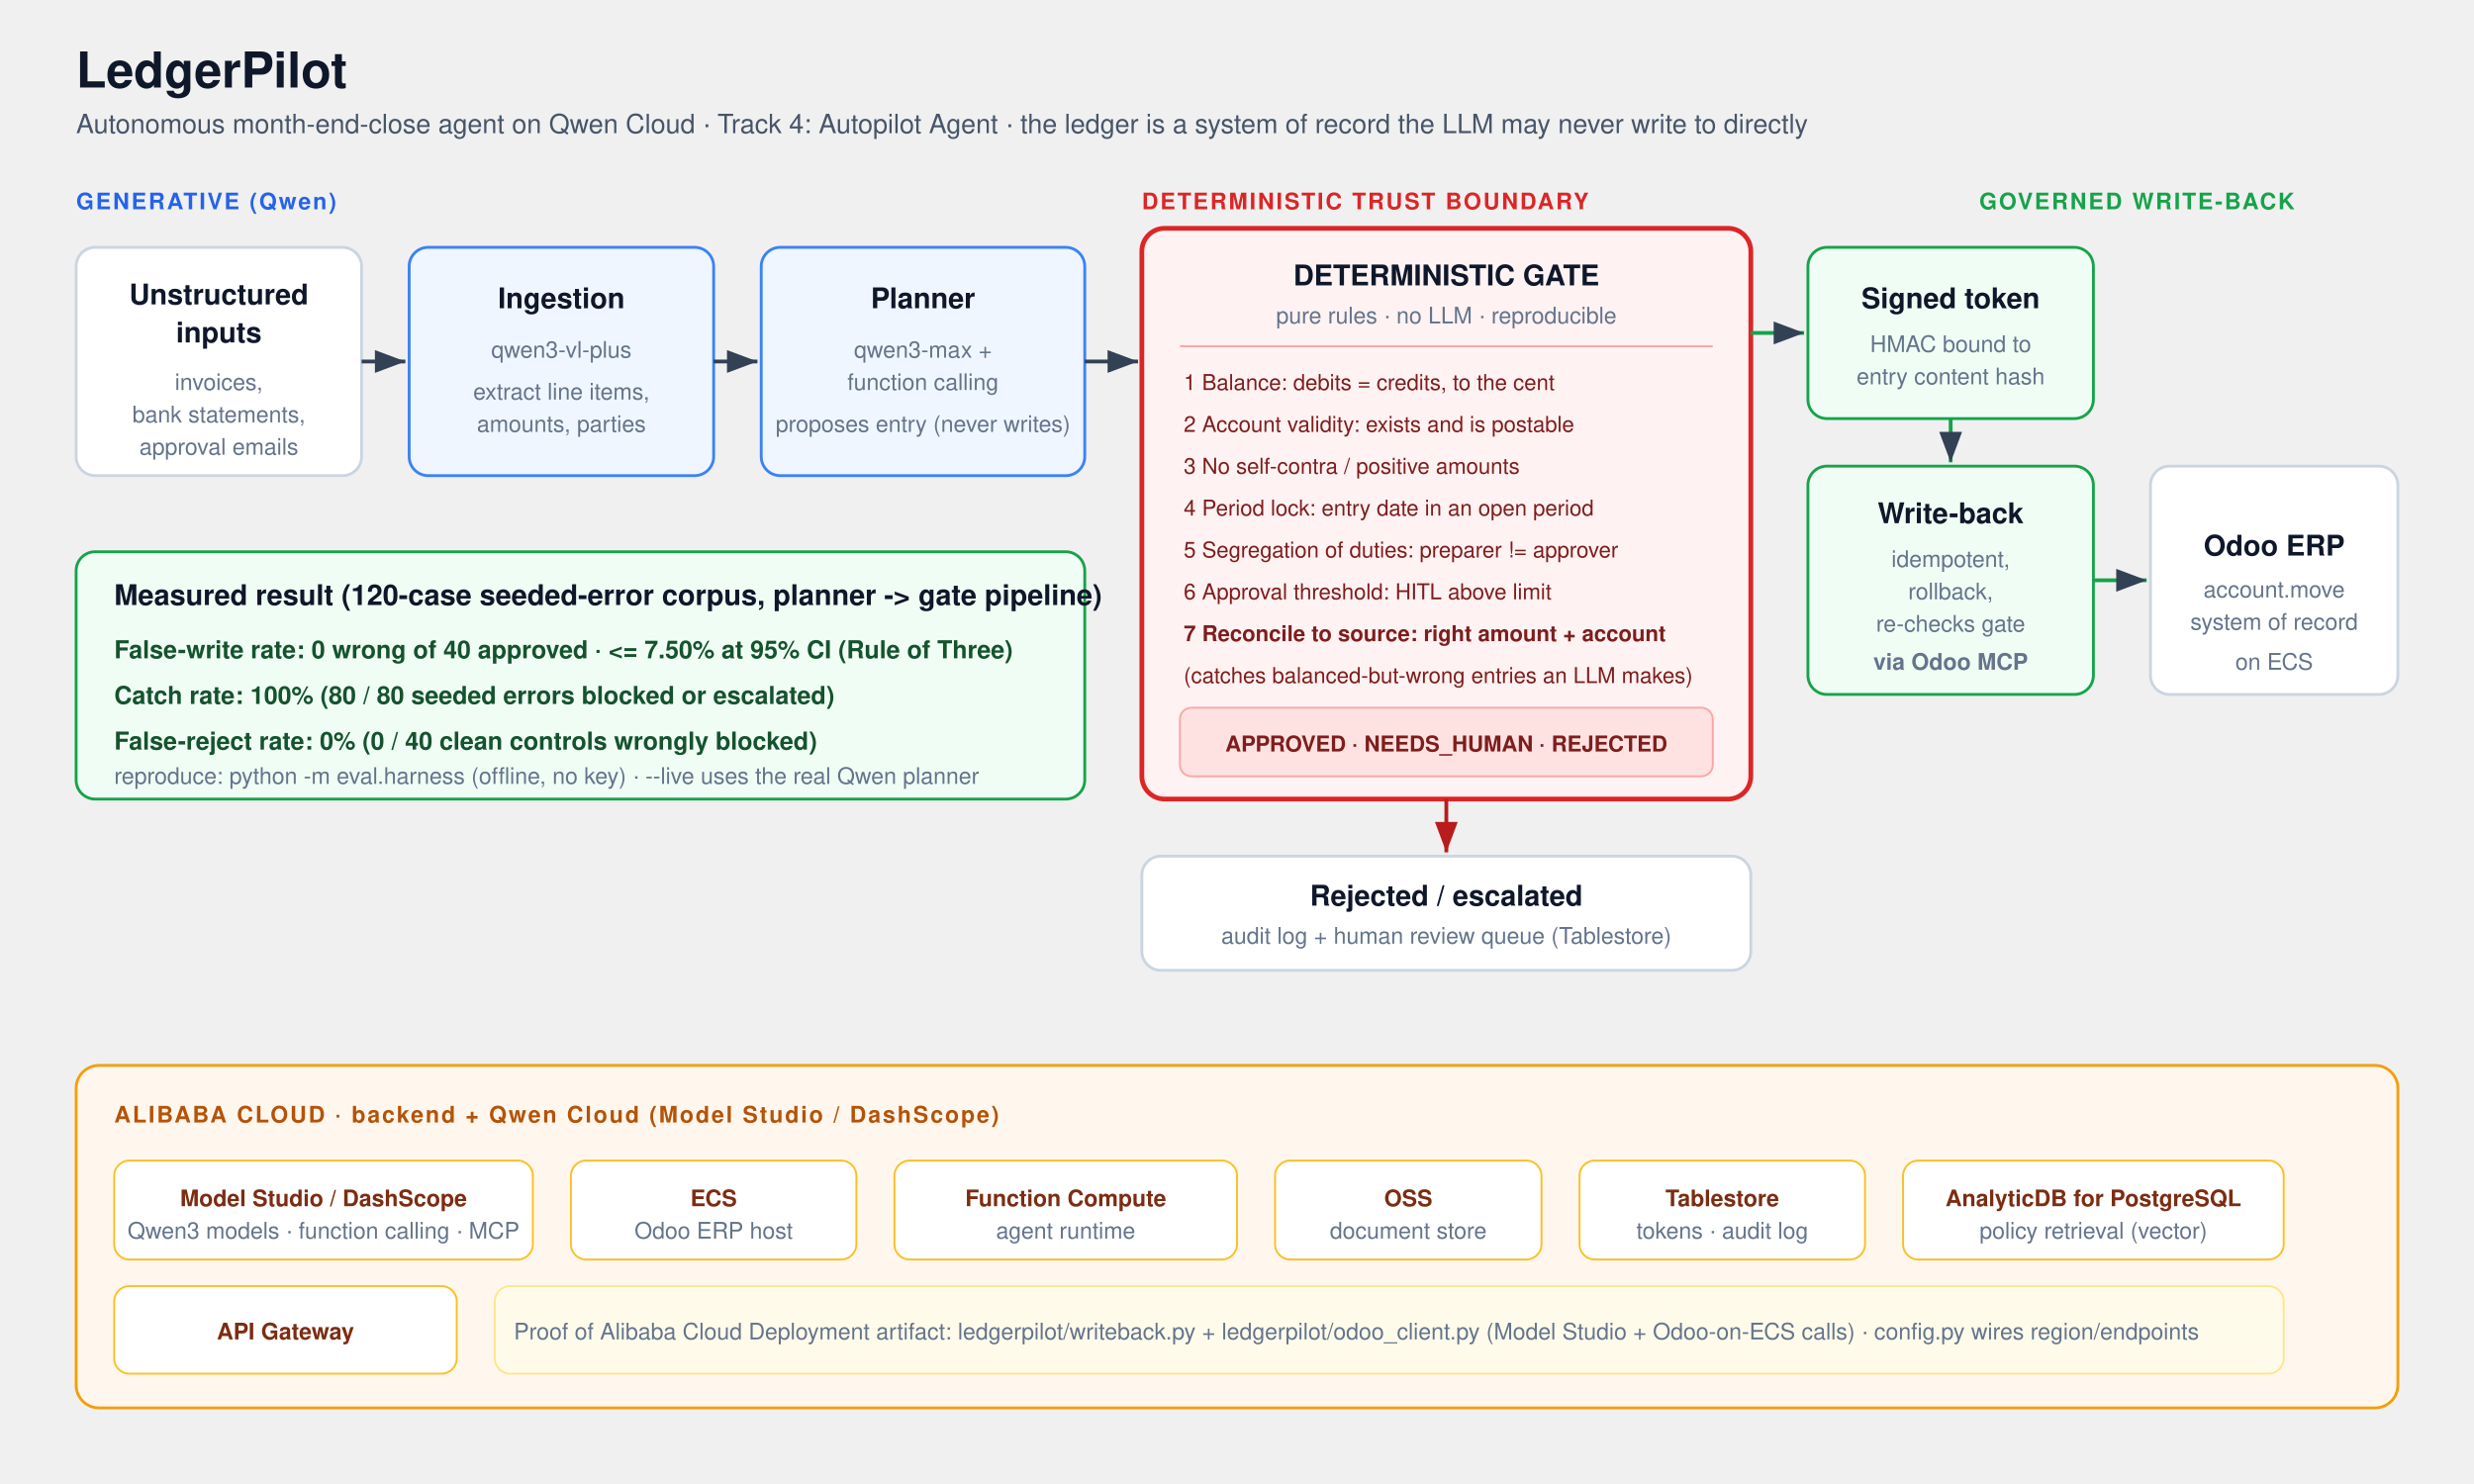
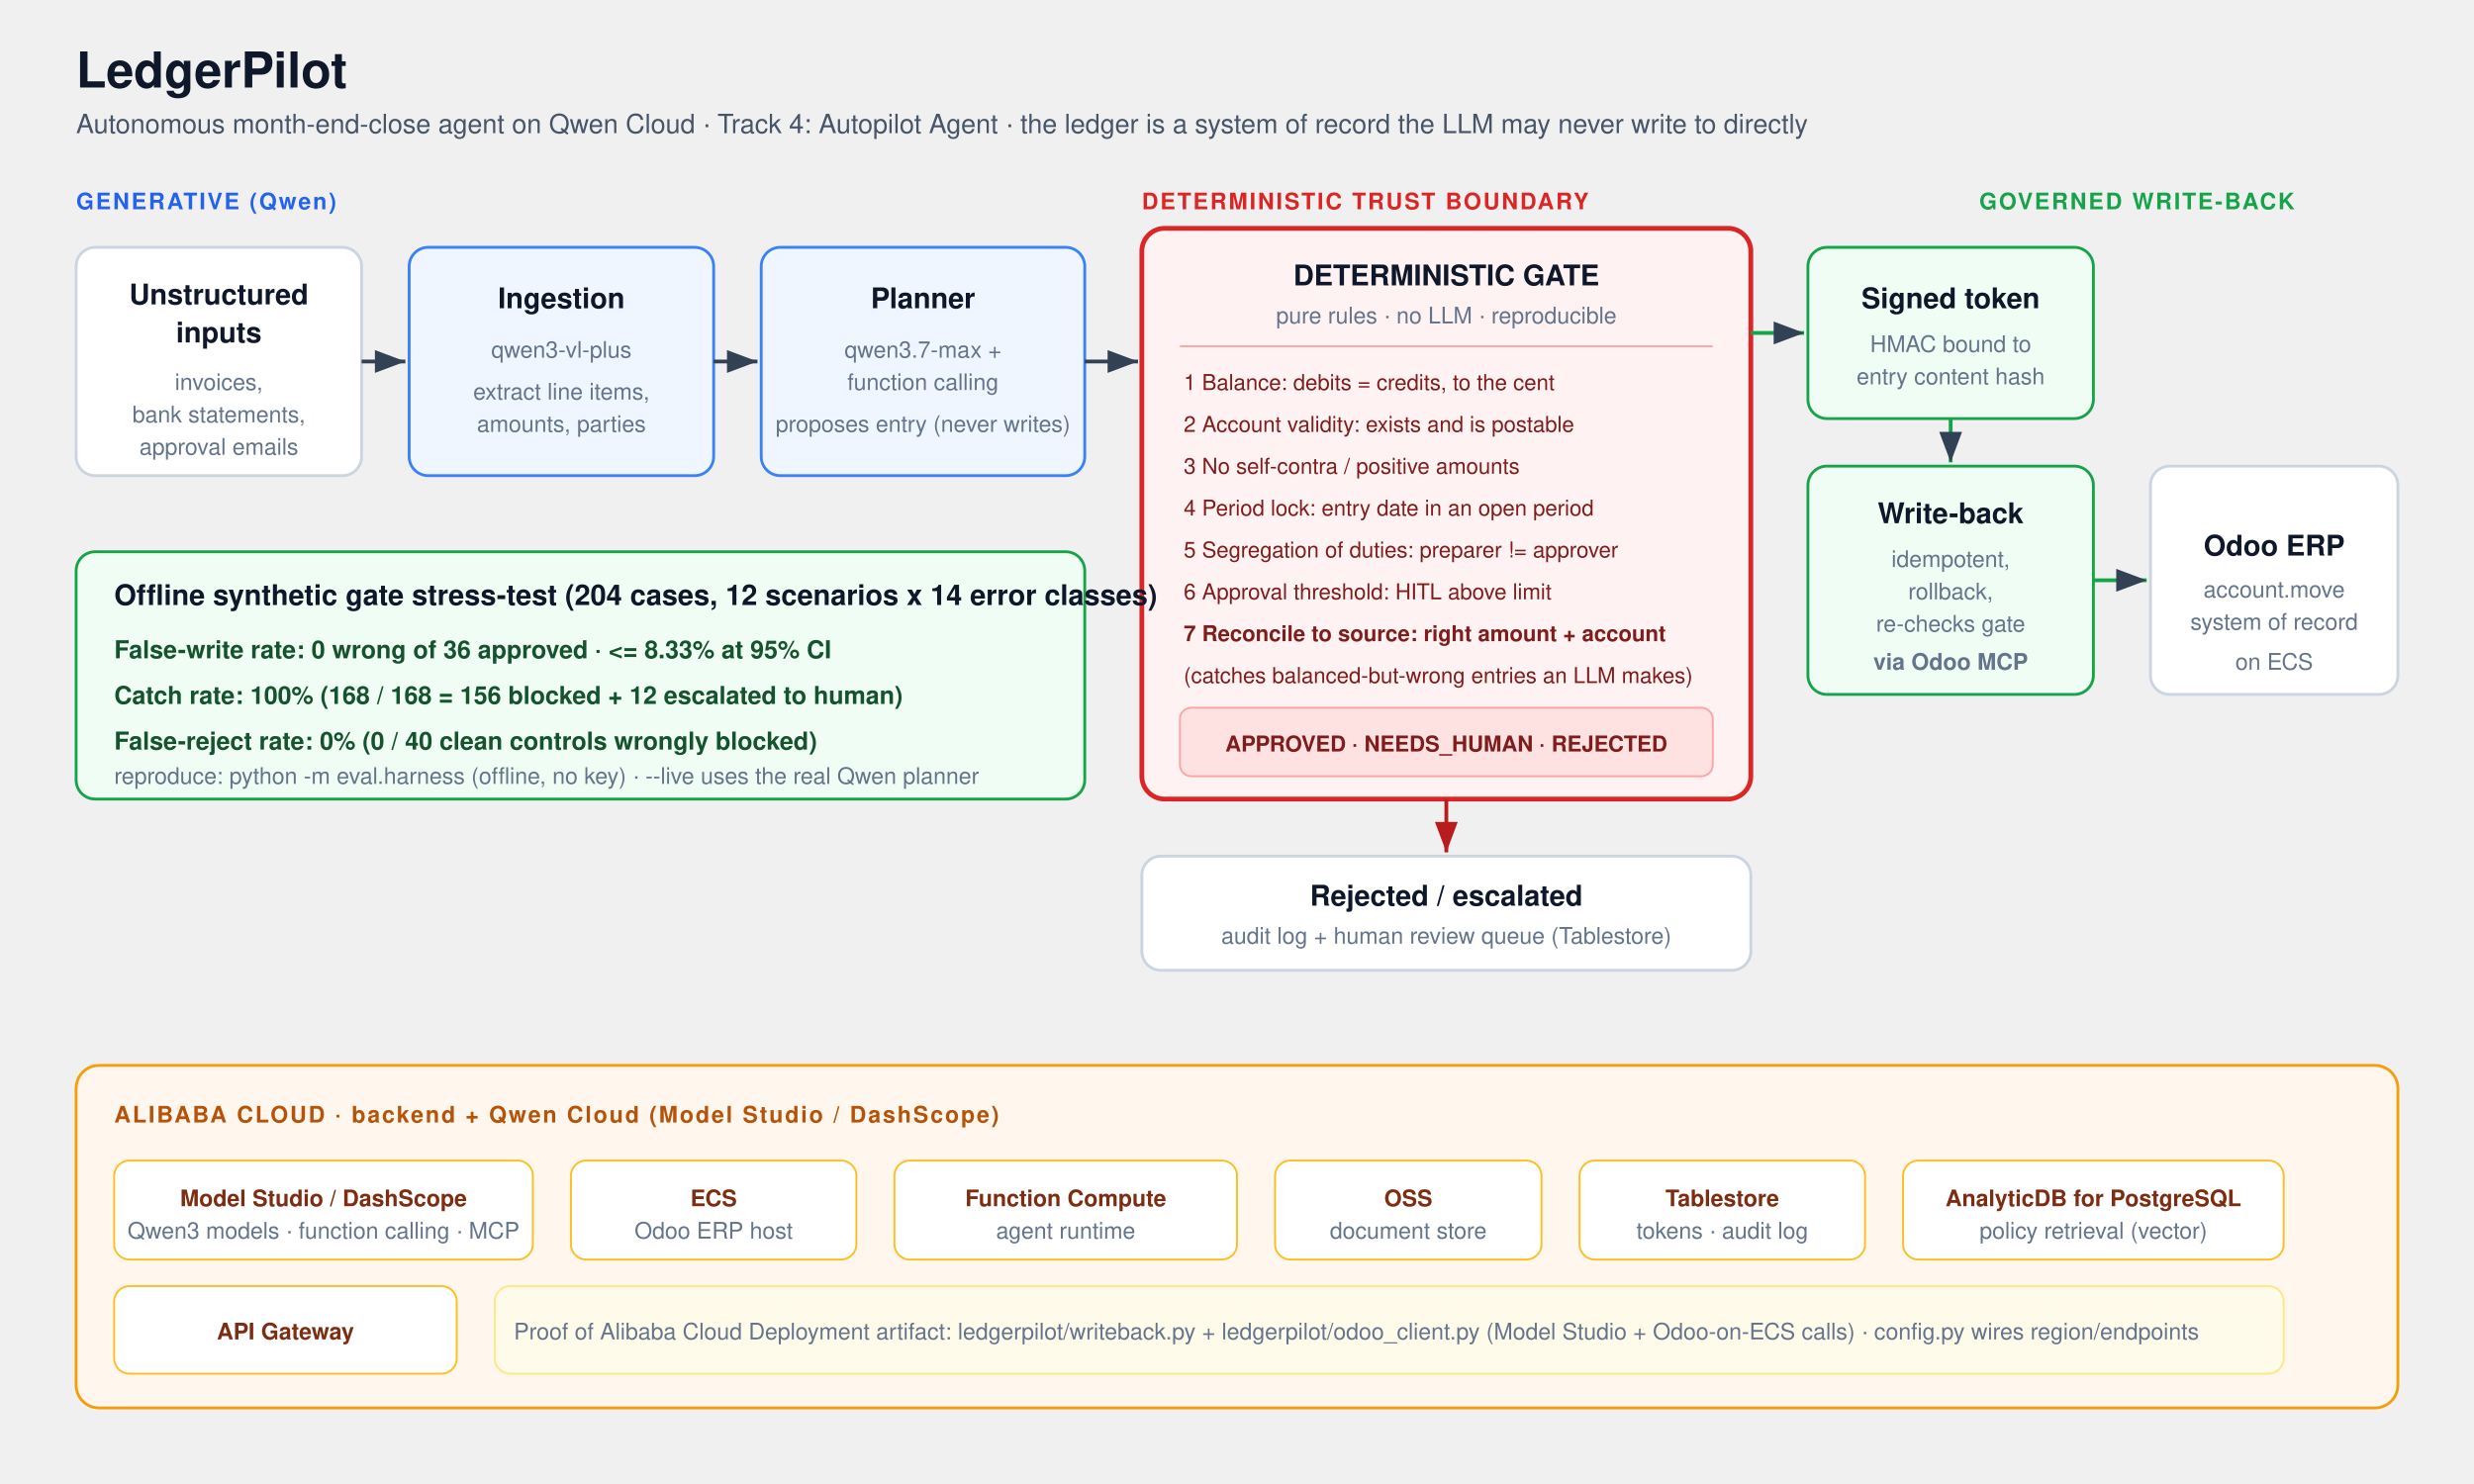
<svg xmlns="http://www.w3.org/2000/svg" viewBox="0 0 1300 780" font-family="Segoe UI, Helvetica, Arial, sans-serif">
  <defs>
    <marker id="arrow" markerWidth="10" markerHeight="10" refX="8" refY="3" orient="auto" markerUnits="strokeWidth">
      <path d="M0,0 L8,3 L0,6 z" fill="#334155" />
    </marker>
    <marker id="arrowRed" markerWidth="10" markerHeight="10" refX="8" refY="3" orient="auto" markerUnits="strokeWidth">
      <path d="M0,0 L8,3 L0,6 z" fill="#b91c1c" />
    </marker>
    <style>
      .title { font-size: 26px; font-weight: 700; fill: #0f172a; }
      .subtitle { font-size: 14px; fill: #475569; }
      .box { fill: #ffffff; stroke: #cbd5e1; stroke-width: 1.5; rx: 10; }
      .boxlabel { font-size: 15px; font-weight: 600; fill: #0f172a; }
      .boxsub { font-size: 12px; fill: #64748b; }
      .gen { fill: #eff6ff; stroke: #3b82f6; stroke-width: 1.5; }
      .gate { fill: #fef2f2; stroke: #dc2626; stroke-width: 2.5; }
      .gov { fill: #f0fdf4; stroke: #16a34a; stroke-width: 1.5; }
      .layerlabel { font-size: 12px; font-weight: 700; letter-spacing: 1px; }
      .cloud { fill: #fff7ed; stroke: #f59e0b; stroke-width: 1.5; }
      .cloudchip { fill: #ffffff; stroke: #fbbf24; stroke-width: 1; }
      .chip { font-size: 12px; fill: #7c2d12; font-weight: 600; }
      .metric { font-size: 13px; fill: #14532d; font-weight: 600; }
      .check { font-size: 11.5px; fill: #7f1d1d; }
    </style>
  </defs>
  <text x="40" y="46" class="title">LedgerPilot</text>
  <text x="40" y="70" class="subtitle">Autonomous month-end-close agent on Qwen Cloud  ·  Track 4: Autopilot Agent  ·  the ledger is a system of record the LLM may never write to directly</text>
  <text x="40" y="110" class="layerlabel" fill="#2563eb">GENERATIVE (Qwen)</text>
  <text x="600" y="110" class="layerlabel" fill="#dc2626">DETERMINISTIC TRUST BOUNDARY</text>
  <text x="1040" y="110" class="layerlabel" fill="#16a34a">GOVERNED WRITE-BACK</text>
  <rect x="40" y="130" width="150" height="120" class="box" rx="10" />
  <text x="115" y="160" text-anchor="middle" class="boxlabel">Unstructured</text>
  <text x="115" y="180" text-anchor="middle" class="boxlabel">inputs</text>
  <text x="115" y="205" text-anchor="middle" class="boxsub">invoices,</text>
  <text x="115" y="222" text-anchor="middle" class="boxsub">bank statements,</text>
  <text x="115" y="239" text-anchor="middle" class="boxsub">approval emails</text>
  <rect x="215" y="130" width="160" height="120" class="gen" rx="10" />
  <text x="295" y="162" text-anchor="middle" class="boxlabel">Ingestion</text>
  <text x="295" y="188" text-anchor="middle" class="boxsub">qwen3-vl-plus</text>
  <text x="295" y="210" text-anchor="middle" class="boxsub">extract line items,</text>
  <text x="295" y="227" text-anchor="middle" class="boxsub">amounts, parties</text>
  <rect x="400" y="130" width="170" height="120" class="gen" rx="10" />
  <text x="485" y="162" text-anchor="middle" class="boxlabel">Planner</text>
-   <text x="485" y="188" text-anchor="middle" class="boxsub">qwen3-max +</text>
+   <text x="485" y="188" text-anchor="middle" class="boxsub">qwen3.7-max +</text>
  <text x="485" y="205" text-anchor="middle" class="boxsub">function calling</text>
  <text x="485" y="227" text-anchor="middle" class="boxsub">proposes entry (never writes)</text>
  <rect x="600" y="120" width="320" height="300" class="gate" rx="12" />
  <text x="760" y="150" text-anchor="middle" class="boxlabel" fill="#991b1b" font-size="17">DETERMINISTIC GATE</text>
  <text x="760" y="170" text-anchor="middle" class="boxsub" fill="#b91c1c">pure rules · no LLM · reproducible</text>
  <line x1="620" y1="182" x2="900" y2="182" stroke="#fca5a5" stroke-width="1" />
  <text x="622" y="205" class="check">1  Balance: debits = credits, to the cent</text>
  <text x="622" y="227" class="check">2  Account validity: exists and is postable</text>
  <text x="622" y="249" class="check">3  No self-contra / positive amounts</text>
  <text x="622" y="271" class="check">4  Period lock: entry date in an open period</text>
  <text x="622" y="293" class="check">5  Segregation of duties: preparer != approver</text>
  <text x="622" y="315" class="check">6  Approval threshold: HITL above limit</text>
  <text x="622" y="337" class="check" font-weight="700">7  Reconcile to source: right amount + account</text>
  <text x="622" y="359" class="check" fill="#991b1b">    (catches balanced-but-wrong entries an LLM makes)</text>
  <rect x="620" y="372" width="280" height="36" fill="#fee2e2" stroke="#fca5a5" rx="6" />
  <text x="760" y="395" text-anchor="middle" class="check" font-weight="700">APPROVED  ·  NEEDS_HUMAN  ·  REJECTED</text>
  <rect x="950" y="130" width="150" height="90" class="gov" rx="10" />
  <text x="1025" y="162" text-anchor="middle" class="boxlabel">Signed token</text>
  <text x="1025" y="185" text-anchor="middle" class="boxsub">HMAC bound to</text>
  <text x="1025" y="202" text-anchor="middle" class="boxsub">entry content hash</text>
  <rect x="950" y="245" width="150" height="120" class="gov" rx="10" />
  <text x="1025" y="275" text-anchor="middle" class="boxlabel">Write-back</text>
  <text x="1025" y="298" text-anchor="middle" class="boxsub">idempotent,</text>
  <text x="1025" y="315" text-anchor="middle" class="boxsub">rollback,</text>
  <text x="1025" y="332" text-anchor="middle" class="boxsub">re-checks gate</text>
  <text x="1025" y="352" text-anchor="middle" class="boxsub" font-weight="700">via Odoo MCP</text>
  <rect x="1130" y="245" width="130" height="120" class="box" rx="10" />
  <text x="1195" y="292" text-anchor="middle" class="boxlabel">Odoo ERP</text>
  <text x="1195" y="314" text-anchor="middle" class="boxsub">account.move</text>
  <text x="1195" y="331" text-anchor="middle" class="boxsub">system of record</text>
  <text x="1195" y="352" text-anchor="middle" class="boxsub">on ECS</text>
  <rect x="600" y="450" width="320" height="60" class="box" rx="10" stroke="#b91c1c" />
  <text x="760" y="476" text-anchor="middle" class="boxlabel" fill="#991b1b">Rejected / escalated</text>
  <text x="760" y="496" text-anchor="middle" class="boxsub">audit log + human review queue (Tablestore)</text>
  <line x1="190" y1="190" x2="213" y2="190" stroke="#334155" stroke-width="2" marker-end="url(#arrow)" />
  <line x1="375" y1="190" x2="398" y2="190" stroke="#334155" stroke-width="2" marker-end="url(#arrow)" />
  <line x1="570" y1="190" x2="598" y2="190" stroke="#334155" stroke-width="2" marker-end="url(#arrow)" />
  <line x1="920" y1="175" x2="948" y2="175" stroke="#16a34a" stroke-width="2" marker-end="url(#arrow)" />
  <line x1="1025" y1="220" x2="1025" y2="243" stroke="#16a34a" stroke-width="2" marker-end="url(#arrow)" />
  <line x1="1100" y1="305" x2="1128" y2="305" stroke="#16a34a" stroke-width="2" marker-end="url(#arrow)" />
  <line x1="760" y1="420" x2="760" y2="448" stroke="#b91c1c" stroke-width="2" marker-end="url(#arrowRed)" />
  <rect x="40" y="290" width="530" height="130" fill="#f0fdf4" stroke="#16a34a" stroke-width="1.5" rx="10" />
-   <text x="60" y="318" class="boxlabel" fill="#14532d">Measured result (120-case seeded-error corpus, planner -&gt; gate pipeline)</text>
-   <text x="60" y="346" class="metric">False-write rate:  0 wrong of 40 approved  ·  &lt;= 7.50% at 95% CI (Rule of Three)</text>
-   <text x="60" y="370" class="metric">Catch rate:  100%  (80 / 80 seeded errors blocked or escalated)</text>
+   <text x="60" y="318" class="boxlabel" fill="#14532d">Offline synthetic gate stress-test (204 cases, 12 scenarios x 14 error classes)</text>
+   <text x="60" y="346" class="metric">False-write rate:  0 wrong of 36 approved  ·  &lt;= 8.33% at 95% CI</text>
+   <text x="60" y="370" class="metric">Catch rate:  100%  (168 / 168 = 156 blocked + 12 escalated to human)</text>
  <text x="60" y="394" class="metric">False-reject rate:  0%  (0 / 40 clean controls wrongly blocked)</text>
  <text x="60" y="412" class="boxsub">reproduce: python -m eval.harness   (offline, no key)  ·  --live uses the real Qwen planner</text>
  <rect x="40" y="560" width="1220" height="180" class="cloud" rx="12" />
  <text x="60" y="590" class="layerlabel" fill="#b45309">ALIBABA CLOUD  ·  backend + Qwen Cloud (Model Studio / DashScope)</text>
  <g>
    <rect x="60" y="610" width="220" height="52" class="cloudchip" rx="8" />
    <text x="170" y="634" text-anchor="middle" class="chip">Model Studio / DashScope</text>
    <text x="170" y="651" text-anchor="middle" class="boxsub">Qwen3 models · function calling · MCP</text>
    <rect x="300" y="610" width="150" height="52" class="cloudchip" rx="8" />
    <text x="375" y="634" text-anchor="middle" class="chip">ECS</text>
    <text x="375" y="651" text-anchor="middle" class="boxsub">Odoo ERP host</text>
    <rect x="470" y="610" width="180" height="52" class="cloudchip" rx="8" />
    <text x="560" y="634" text-anchor="middle" class="chip">Function Compute</text>
    <text x="560" y="651" text-anchor="middle" class="boxsub">agent runtime</text>
    <rect x="670" y="610" width="140" height="52" class="cloudchip" rx="8" />
    <text x="740" y="634" text-anchor="middle" class="chip">OSS</text>
    <text x="740" y="651" text-anchor="middle" class="boxsub">document store</text>
    <rect x="830" y="610" width="150" height="52" class="cloudchip" rx="8" />
    <text x="905" y="634" text-anchor="middle" class="chip">Tablestore</text>
    <text x="905" y="651" text-anchor="middle" class="boxsub">tokens · audit log</text>
    <rect x="1000" y="610" width="200" height="52" class="cloudchip" rx="8" />
    <text x="1100" y="634" text-anchor="middle" class="chip">AnalyticDB for PostgreSQL</text>
    <text x="1100" y="651" text-anchor="middle" class="boxsub">policy retrieval (vector)</text>
    <rect x="60" y="676" width="180" height="46" class="cloudchip" rx="8" />
    <text x="150" y="704" text-anchor="middle" class="chip">API Gateway</text>
    <rect x="260" y="676" width="940" height="46" fill="#fffbeb" stroke="#fde68a" rx="8" />
    <text x="270" y="704" class="boxsub" fill="#78350f">Proof of Alibaba Cloud Deployment artifact: ledgerpilot/writeback.py + ledgerpilot/odoo_client.py (Model Studio + Odoo-on-ECS calls) · config.py wires region/endpoints</text>
  </g>
</svg>
